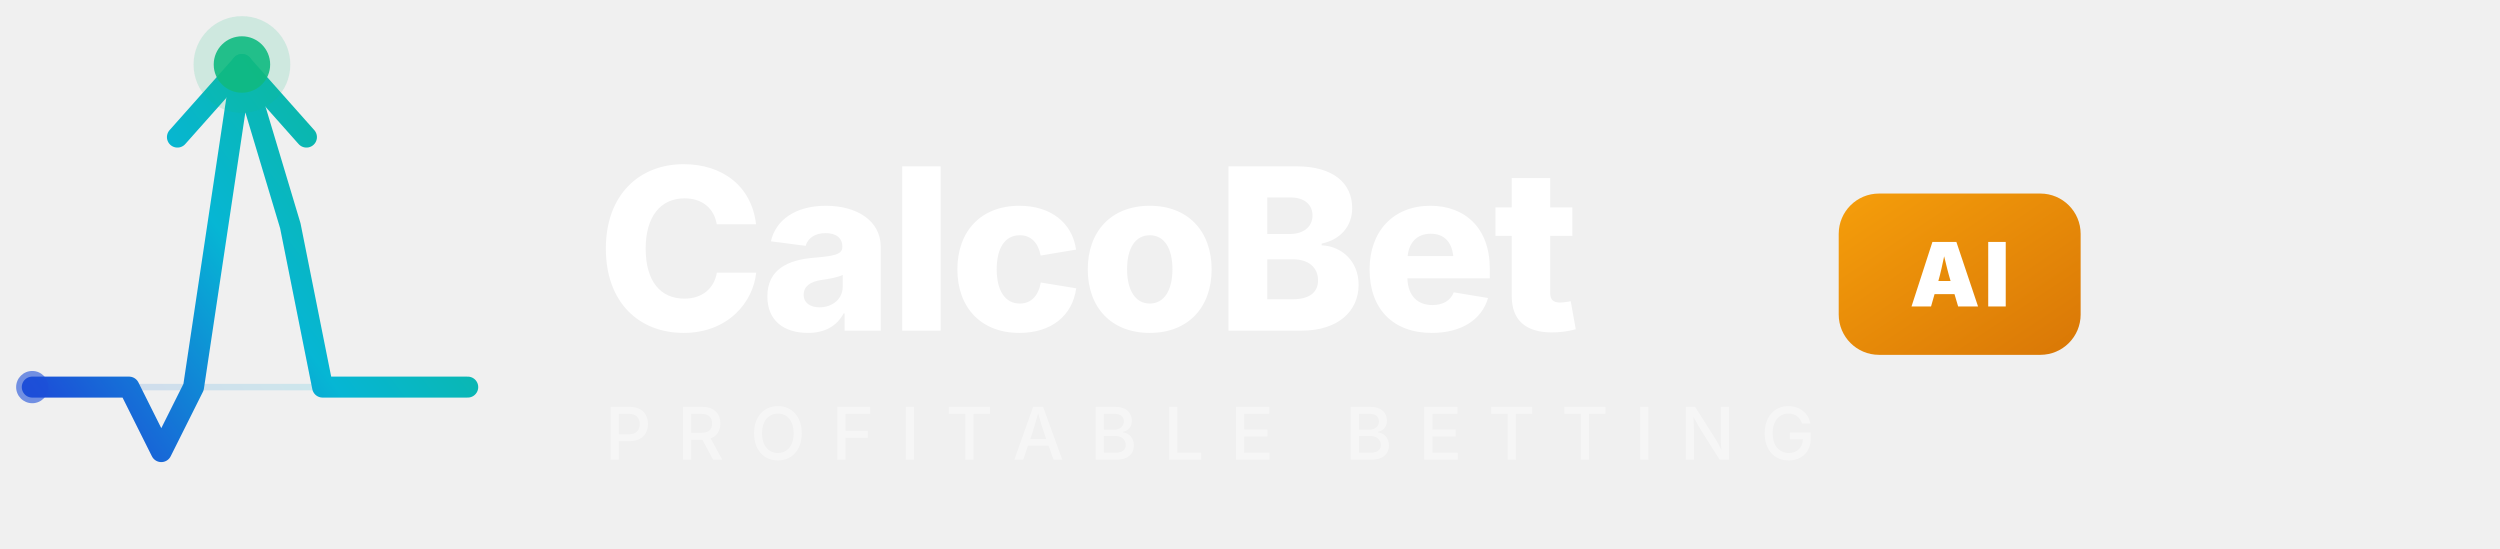
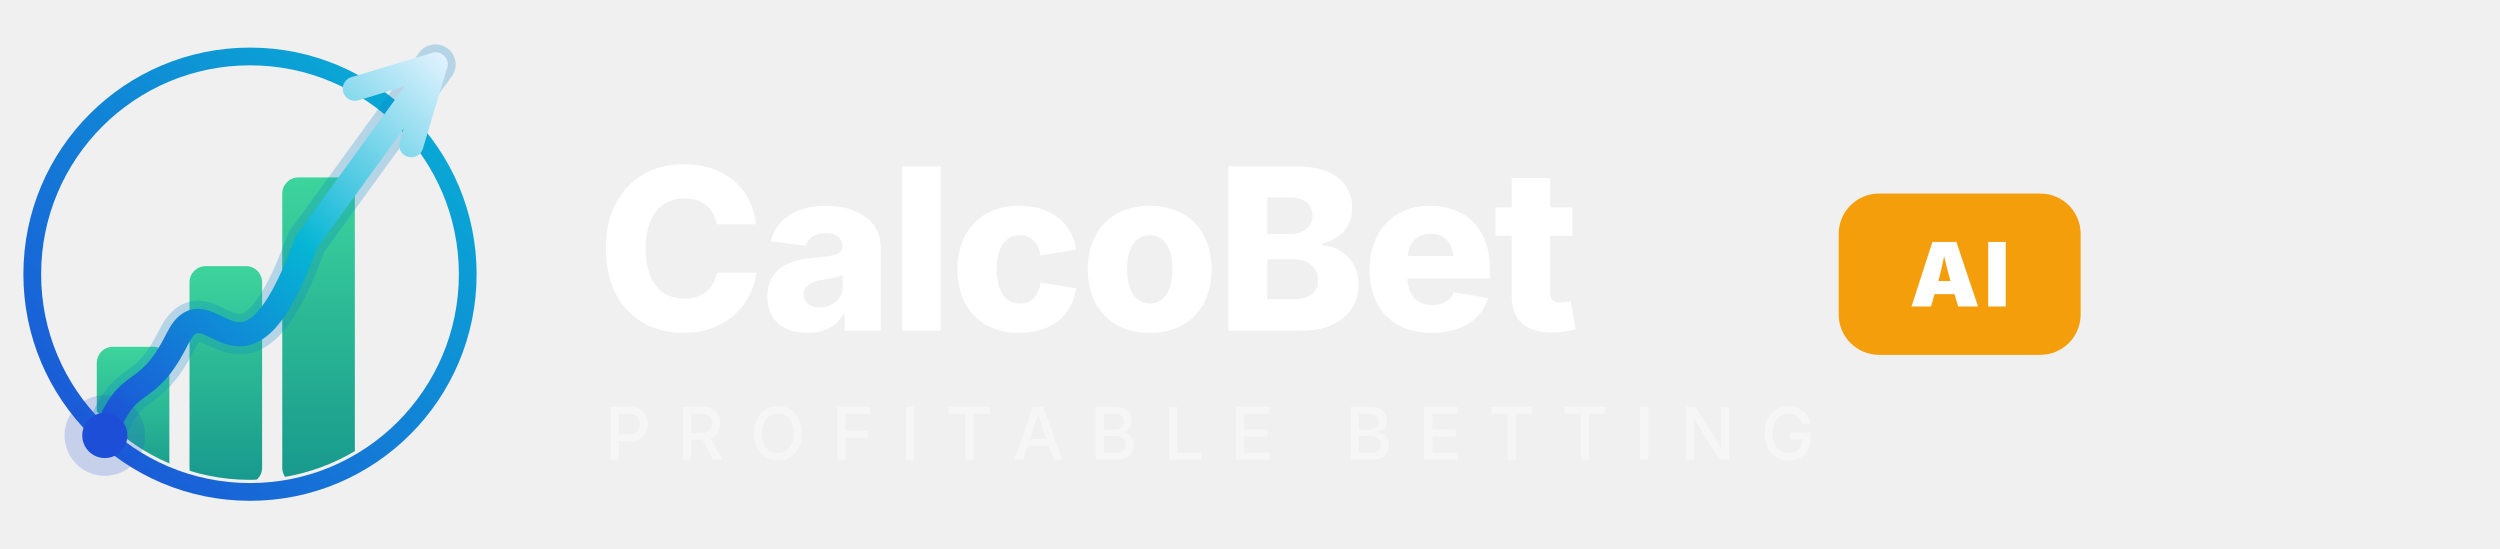
<svg xmlns="http://www.w3.org/2000/svg" viewBox="0 0 310 68" fill="none">
  <defs>
-     <linearGradient id="sig" x1="4" y1="48" x2="58" y2="8" gradientUnits="userSpaceOnUse">
+     <linearGradient id="circG" x1="4" y1="61" x2="58" y2="7" gradientUnits="userSpaceOnUse">
      <stop offset="0%" stop-color="#1D4ED8" />
-       <stop offset="45%" stop-color="#06B6D4" />
-       <stop offset="100%" stop-color="#10B981" />
+       <stop offset="100%" stop-color="#06B6D4" />
    </linearGradient>
-     <linearGradient id="badge" x1="0" y1="0" x2="1" y2="1">
-       <stop offset="0%" stop-color="#F59E0B" />
-       <stop offset="100%" stop-color="#D97706" />
+     <linearGradient id="barG" x1="0" y1="1" x2="0" y2="0">
+       <stop offset="0%" stop-color="#0D9488" />
+       <stop offset="100%" stop-color="#34D399" />
    </linearGradient>
+     <linearGradient id="arrG" x1="12" y1="54" x2="55" y2="7" gradientUnits="userSpaceOnUse">
+       <stop offset="0%" stop-color="#1D4ED8" />
+       <stop offset="55%" stop-color="#06B6D4" />
+       <stop offset="100%" stop-color="#E0F2FE" />
+     </linearGradient>
+     <clipPath id="circClip">
+       <circle cx="31" cy="34" r="25.5" />
+     </clipPath>
  </defs>
-   <line x1="4" y1="48" x2="58" y2="48" stroke="url(#sig)" stroke-width="0.8" stroke-opacity="0.15" stroke-linecap="round" />
-   <polyline points="4,48 16,48 20,56 24,48 30,8 36,28 40,48 58,48" stroke="url(#sig)" stroke-width="2.6" stroke-linecap="round" stroke-linejoin="round" fill="none" />
-   <polyline points="22,17 30,8 38,17" stroke="url(#sig)" stroke-width="2.6" stroke-linecap="round" stroke-linejoin="round" />
-   <circle cx="30" cy="8" r="3.5" fill="#10B981" opacity="0.9" />
-   <circle cx="30" cy="8" r="6" fill="#10B981" opacity="0.15" />
-   <circle cx="4" cy="48" r="2" fill="#1D4ED8" opacity="0.6" />
+   <circle cx="31" cy="34" r="27" stroke="url(#circG)" stroke-width="2.2" />
+   <g clip-path="url(#circClip)">
+     <rect x="12" y="43" width="9" height="17" rx="2" fill="url(#barG)" opacity="0.95" />
+     <rect x="23.5" y="33" width="9" height="27" rx="2" fill="url(#barG)" opacity="0.95" />
+     <rect x="35" y="22" width="9" height="38" rx="2" fill="url(#barG)" opacity="0.95" />
+   </g>
+   <path d="M13,54 C16,46 18,50 22,42 C26,34 30,52 38,30 L54,8" stroke="#0284C7" stroke-width="5" stroke-linecap="round" stroke-linejoin="round" opacity="0.25" fill="none" />
+   <path d="M13,54 C16,46 18,50 22,42 C26,34 30,52 38,30 L54,8" stroke="url(#arrG)" stroke-width="3" stroke-linecap="round" stroke-linejoin="round" fill="none" />
+   <polyline points="44,11 54,8 51,18" stroke="url(#arrG)" stroke-width="3" stroke-linecap="round" stroke-linejoin="round" />
+   <circle cx="13" cy="54" r="2.8" fill="#1D4ED8" />
+   <circle cx="13" cy="54" r="5" fill="#1D4ED8" opacity="0.2" />
  <text x="74" y="41" font-family="'Inter','Helvetica Neue',Arial,sans-serif" font-weight="800" font-size="28" letter-spacing="-0.5" fill="white">CalcoBet</text>
-   <rect x="228" y="24" width="30" height="20" rx="5" ry="5" fill="url(#badge)" />
+   <rect x="228" y="24" width="30" height="20" rx="5" ry="5">
+     <animate attributeName="opacity" values="1" dur="0s" />
+   </rect>
+   <rect x="228" y="24" width="30" height="20" rx="5" ry="5" fill="#F59E0B" />
  <text x="243" y="38" font-family="'Inter','Helvetica Neue',Arial,sans-serif" font-weight="900" font-size="11" letter-spacing="0.5" fill="white" text-anchor="middle">AI</text>
  <text x="75" y="57" font-family="'Inter','Helvetica Neue',Arial,sans-serif" font-weight="500" font-size="9" letter-spacing="3.2" fill="rgba(255,255,255,0.42)">PROFITABLE BETTING</text>
</svg>
